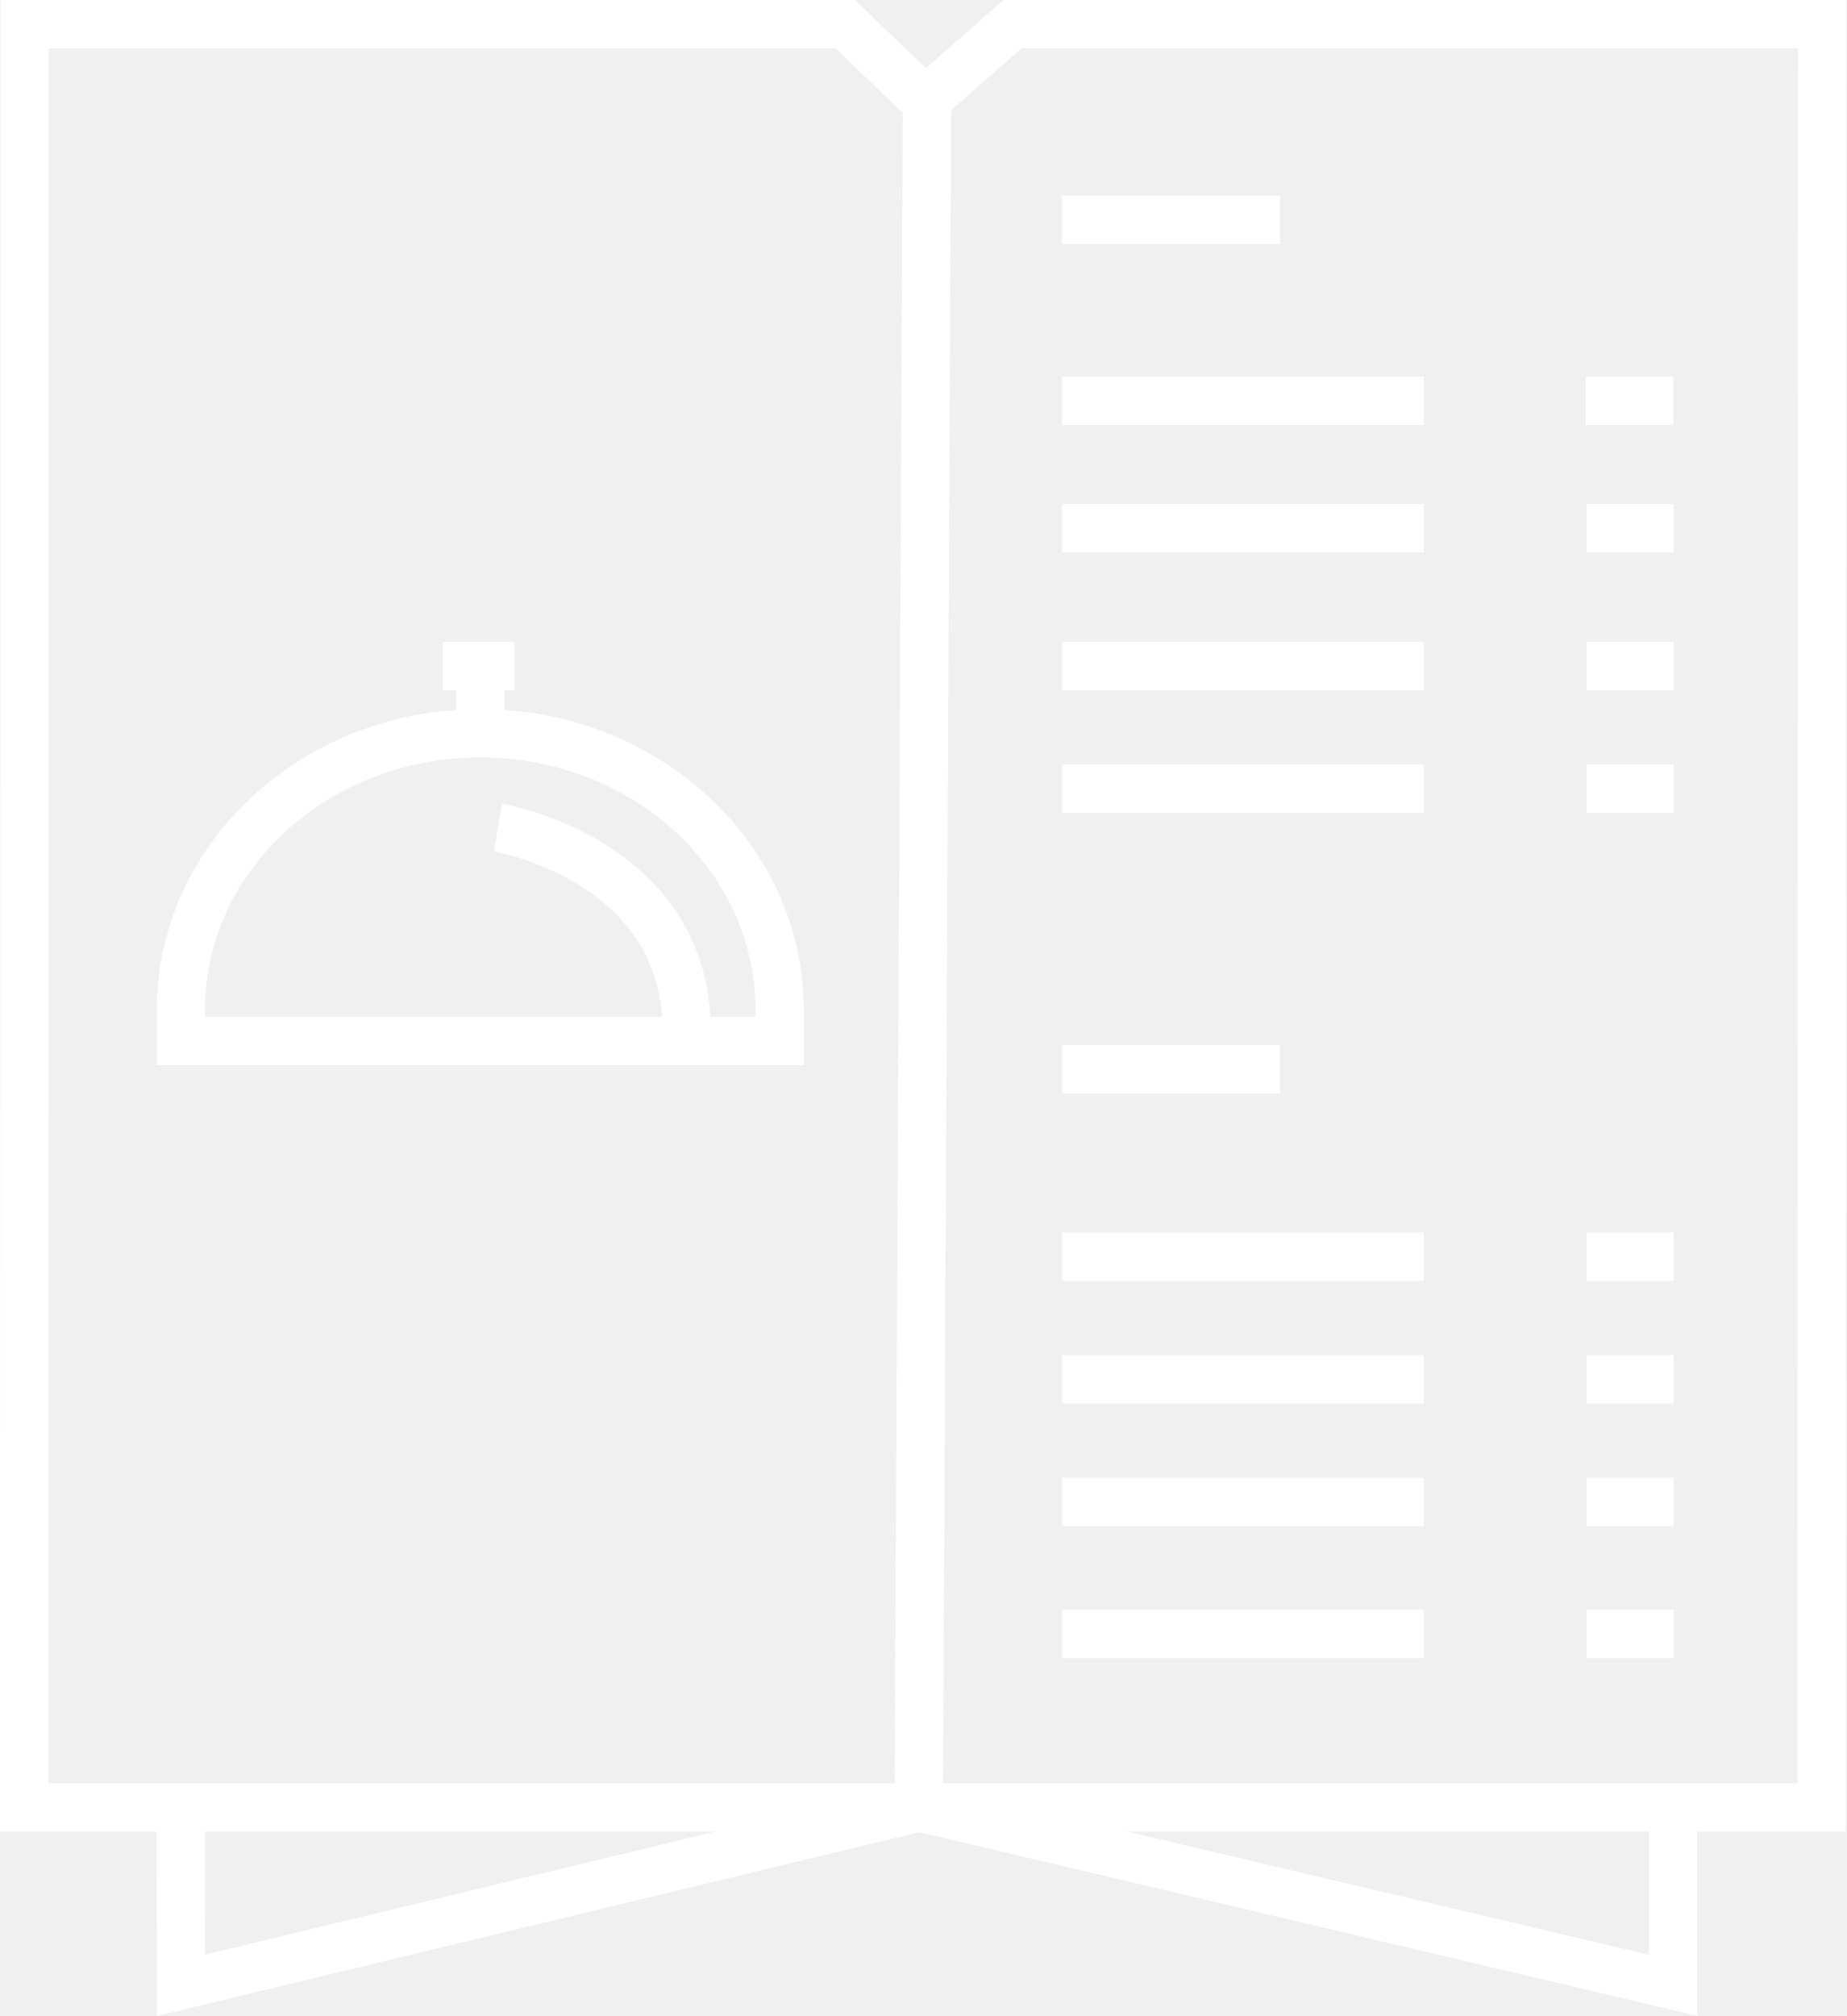
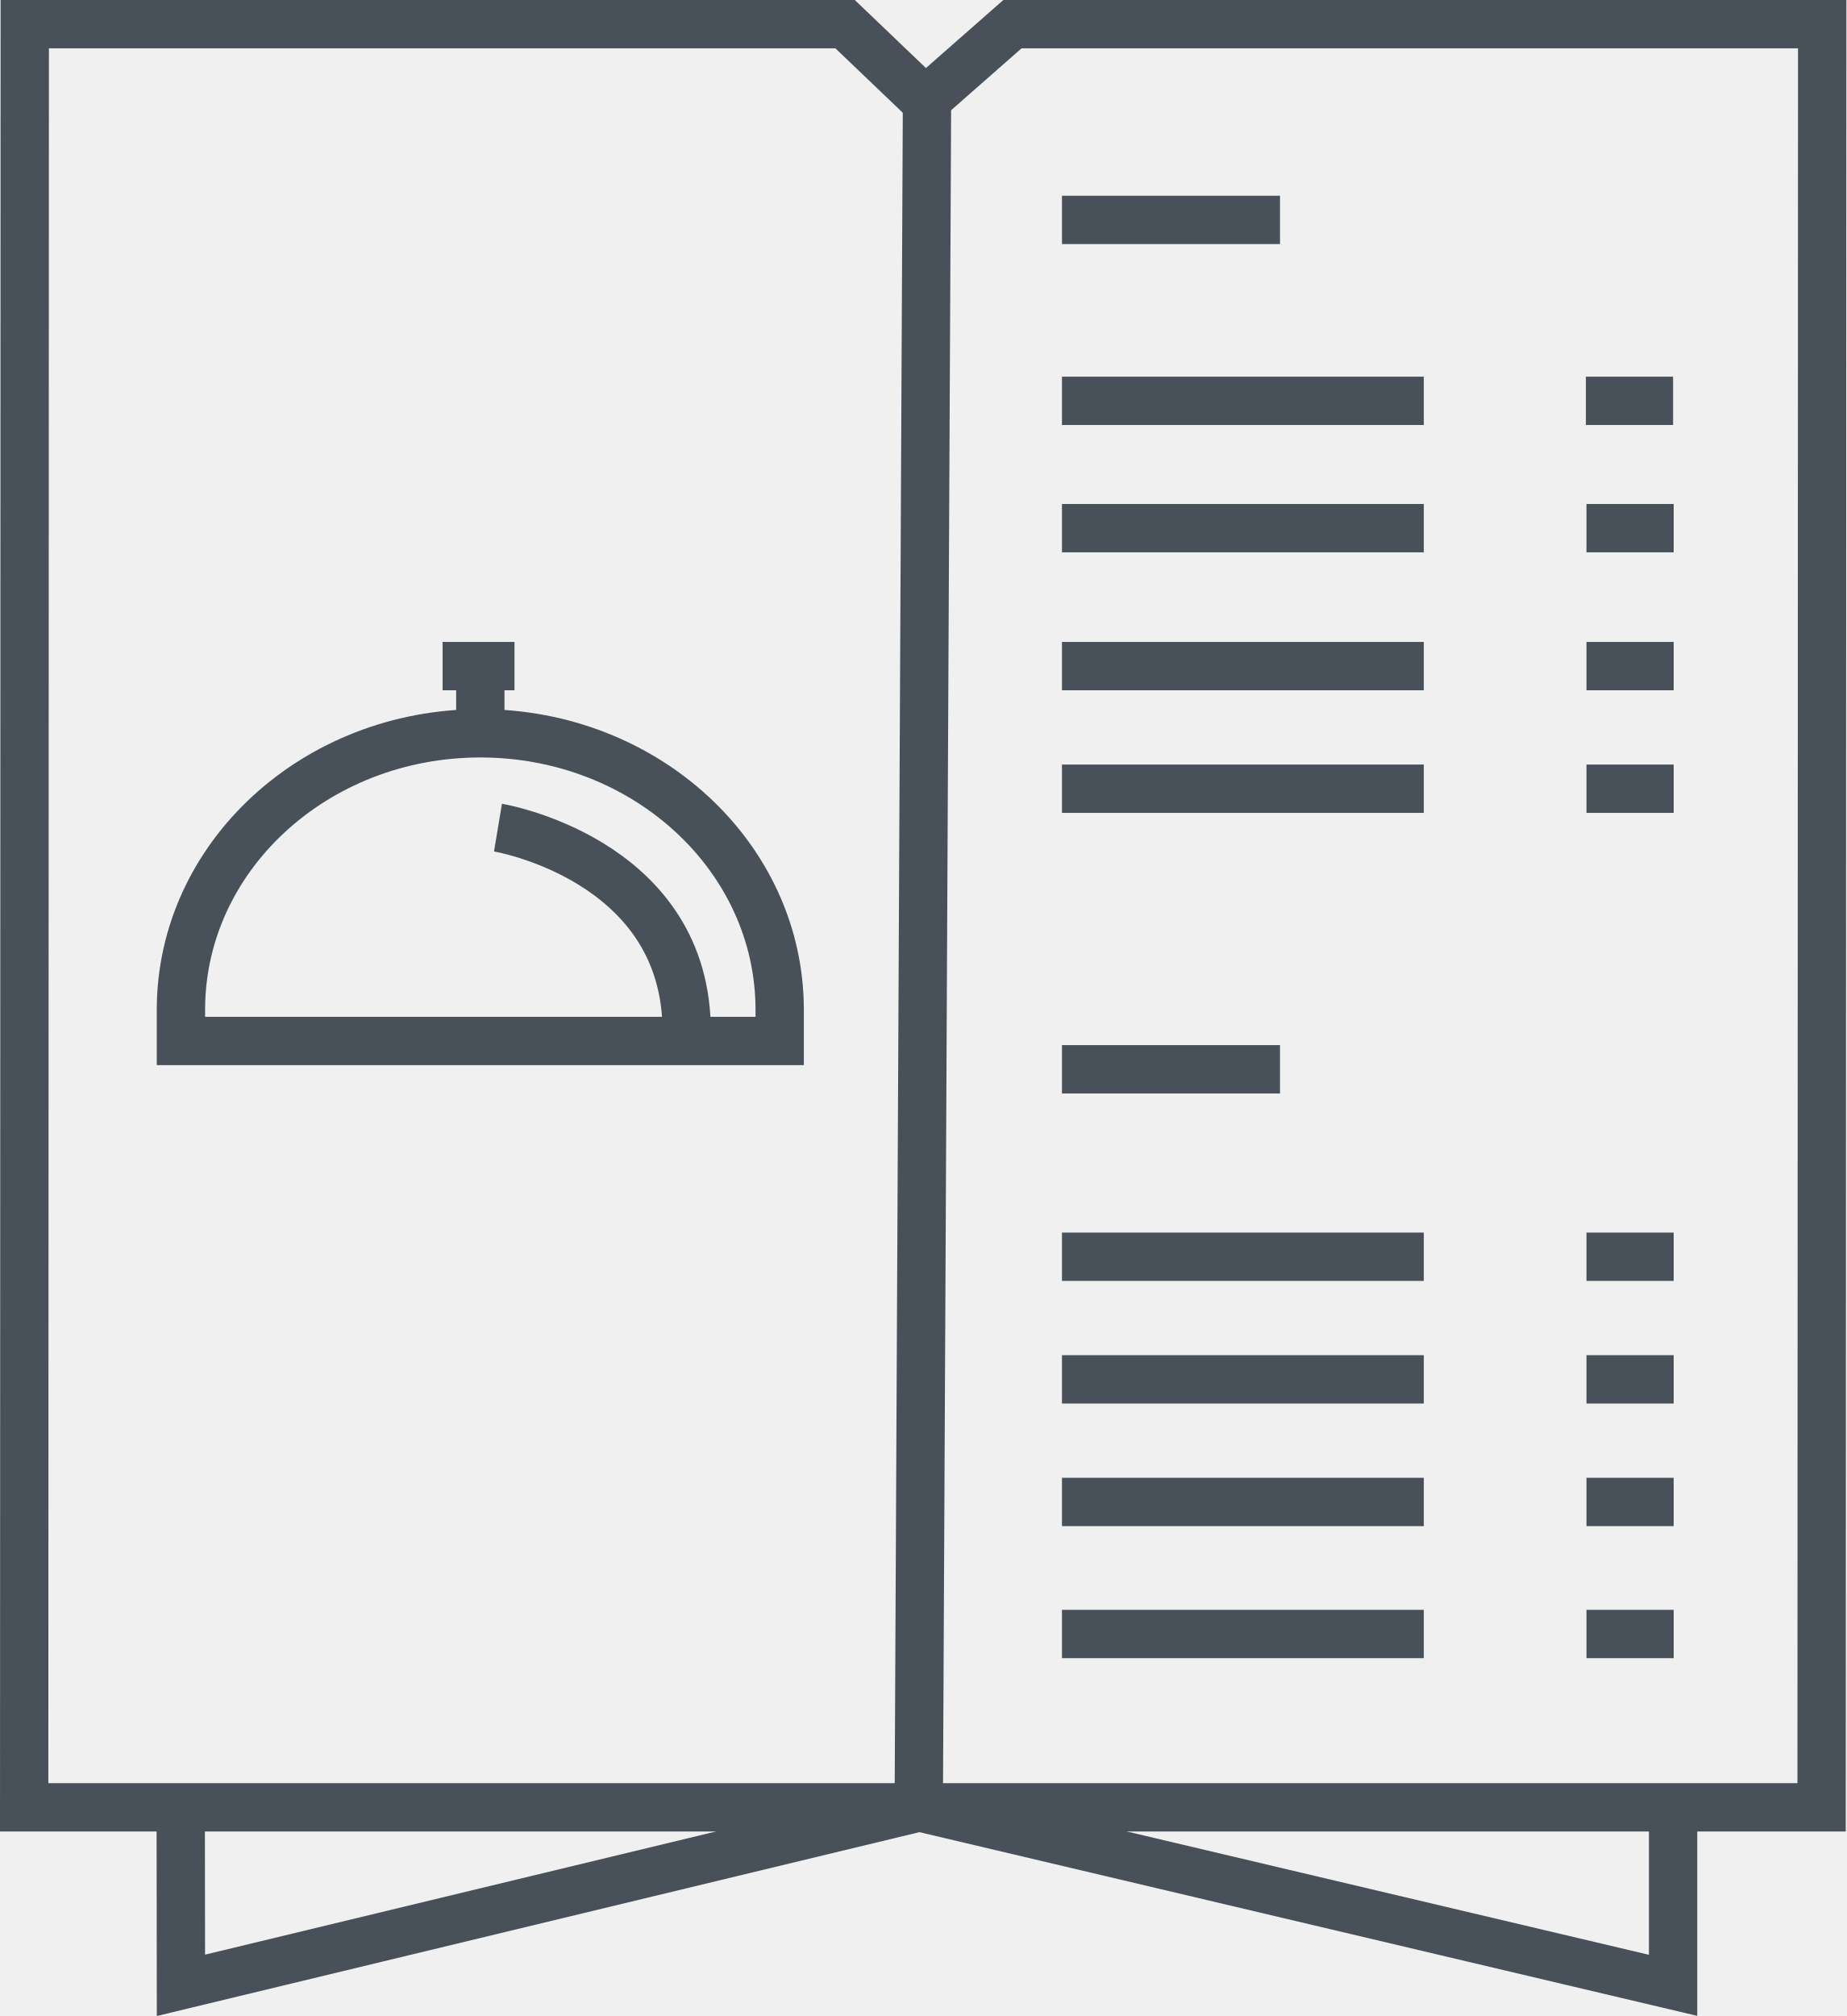
<svg xmlns="http://www.w3.org/2000/svg" viewBox="0 0 1566.51 1710.02">
  <defs>
-     <style>.cls-1{fill:none;stroke:#fff;stroke-miterlimit:10;stroke-width:41px;}</style>
+     <style>.cls-1{fill:none;stroke:#48515a;stroke-miterlimit:10;stroke-width:41px;}</style>
  </defs>
  <g id="Layer_2" data-name="Layer 2">
    <g id="Layer_1-2" data-name="Layer 1">
      <polygon class="cls-1" points="21.01 20.5 717.01 20.5 785.01 85.5 859.01 20.5 1546.01 20.5 1545.51 1533 20.51 1533 21.01 20.5" />
      <polyline class="cls-1" points="153.33 1533 153.51 1684 780.01 1533 1419.51 1684 1419.51 1533" />
      <line class="cls-1" x1="901.01" y1="340" x2="1208.01" y2="340" />
      <line class="cls-1" x1="901.01" y1="186.53" x2="1086.01" y2="186.53" />
      <line class="cls-1" x1="901.01" y1="907" x2="1086.01" y2="907" />
      <line class="cls-1" x1="901.01" y1="448" x2="1208.01" y2="448" />
      <line class="cls-1" x1="901.01" y1="565" x2="1208.01" y2="565" />
      <line class="cls-1" x1="901.01" y1="669" x2="1208.01" y2="669" />
      <line class="cls-1" x1="901.01" y1="1066" x2="1208.01" y2="1066" />
      <line class="cls-1" x1="901.01" y1="1170" x2="1208.01" y2="1170" />
      <line class="cls-1" x1="901.01" y1="1274" x2="1208.01" y2="1274" />
      <line class="cls-1" x1="901.01" y1="1386" x2="1208.01" y2="1386" />
      <line class="cls-1" x1="786.51" y1="85" x2="779.51" y2="1533" />
      <line class="cls-1" x1="1345.51" y1="340" x2="1419.51" y2="340" />
      <line class="cls-1" x1="1346.01" y1="448" x2="1420.01" y2="448" />
      <line class="cls-1" x1="1346.01" y1="565" x2="1420.01" y2="565" />
      <line class="cls-1" x1="1346.01" y1="669" x2="1420.01" y2="669" />
      <line class="cls-1" x1="1346.01" y1="1066" x2="1420.01" y2="1066" />
      <line class="cls-1" x1="1346.01" y1="1170" x2="1420.01" y2="1170" />
      <line class="cls-1" x1="1346.01" y1="1274" x2="1420.01" y2="1274" />
      <line class="cls-1" x1="1346.01" y1="1386" x2="1420.01" y2="1386" />
      <path class="cls-1" d="M661.51,856.5c0-129.51-113.72-234.5-254-234.5s-254,105-254,234.5V883h508Z" />
      <path class="cls-1" d="M422.51,702s156,26,160,167" />
      <line class="cls-1" x1="407.51" y1="615" x2="407.51" y2="576" />
      <line class="cls-1" x1="375.51" y1="565" x2="436.51" y2="565" />
    </g>
  </g>
</svg>
